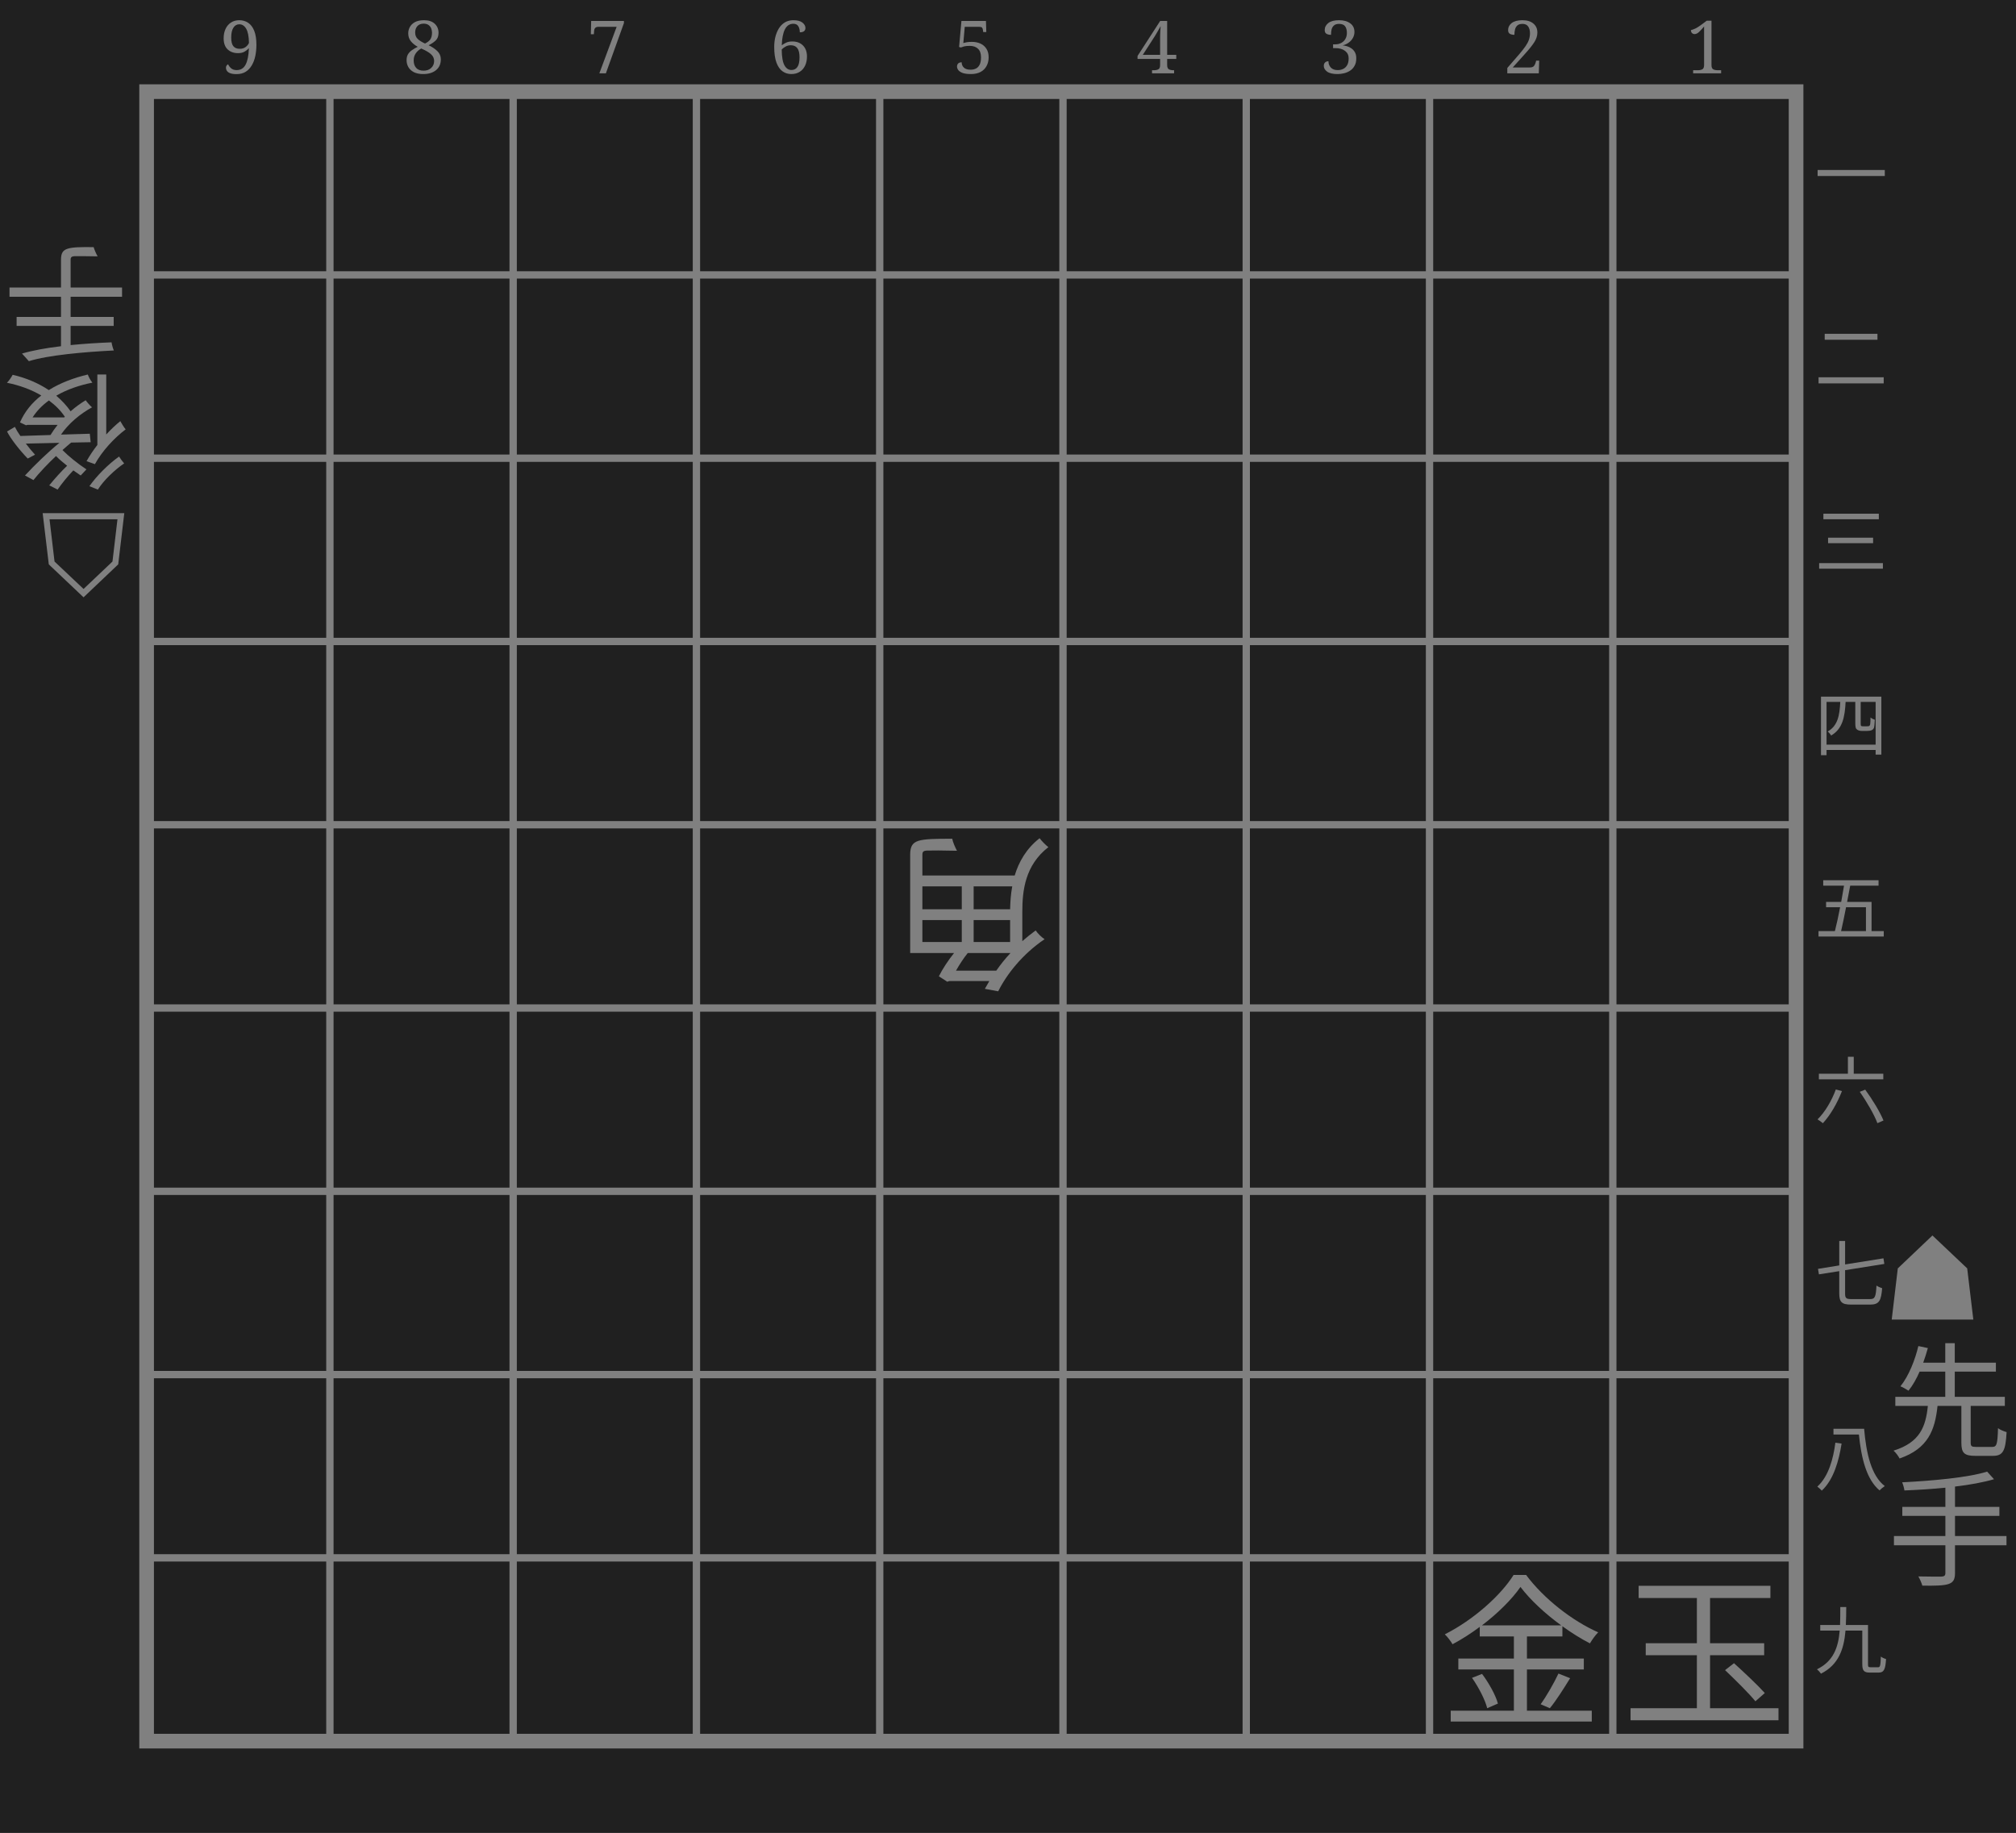
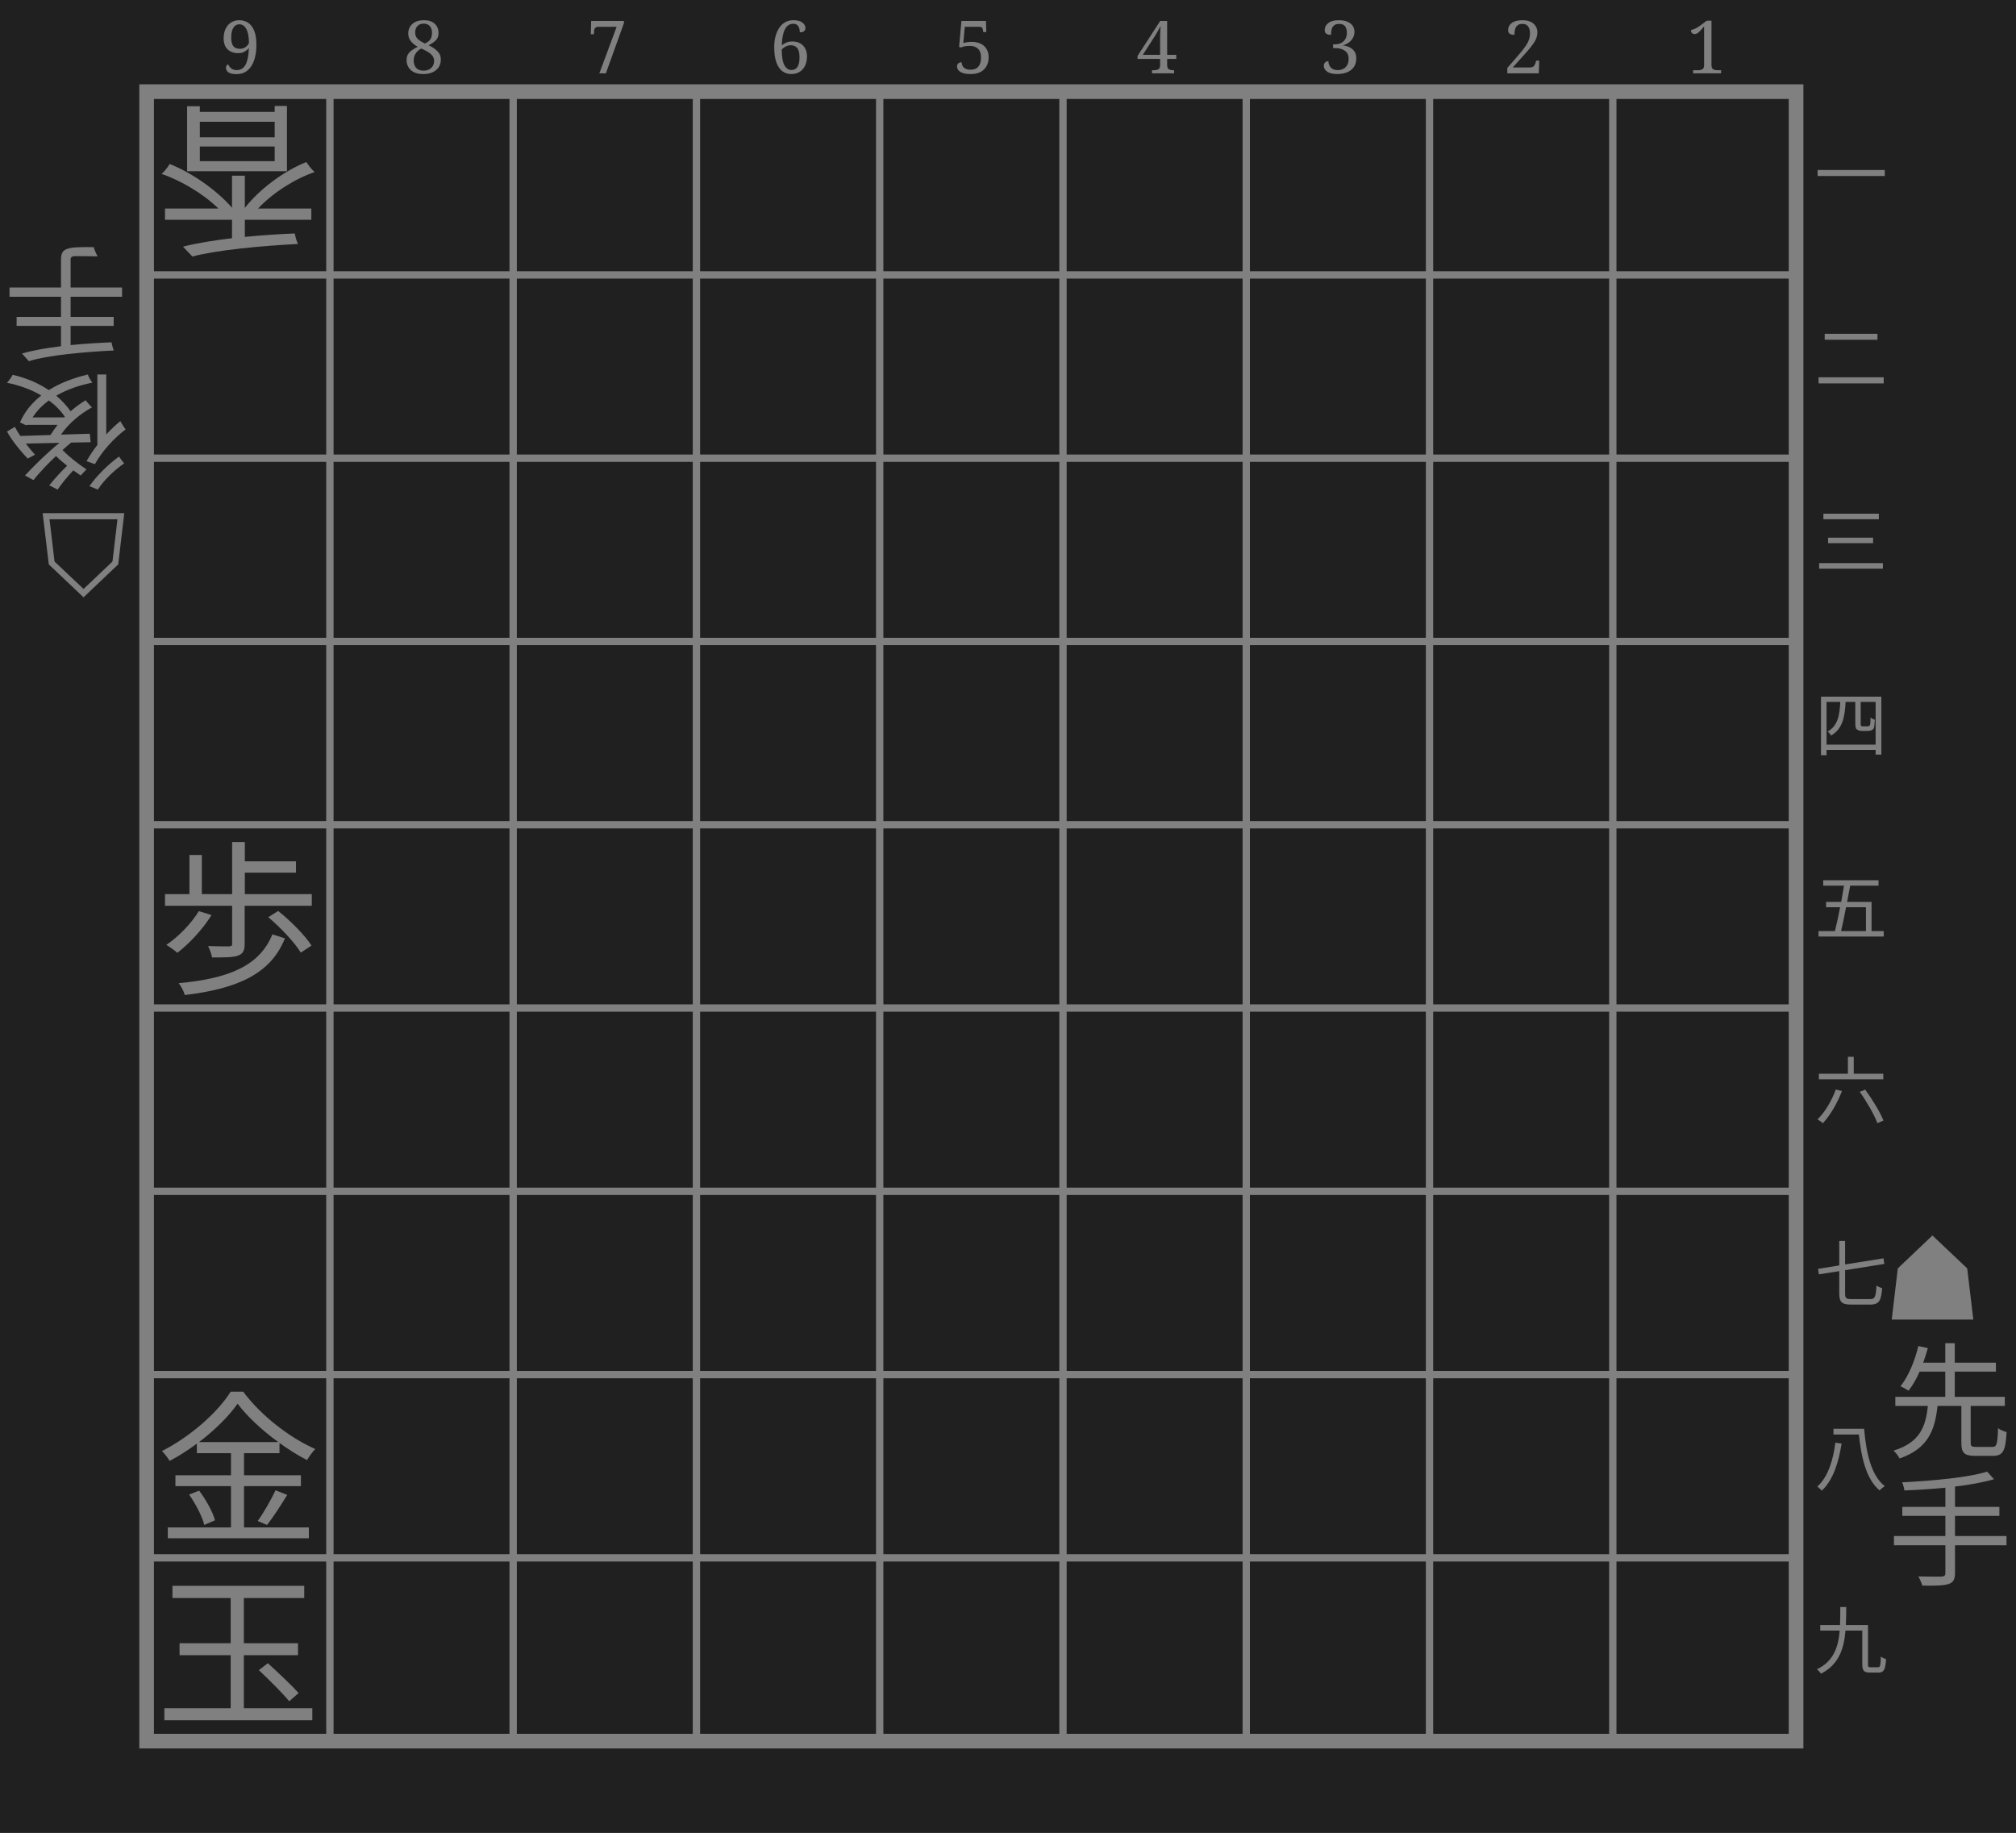
<svg xmlns="http://www.w3.org/2000/svg" baseProfile="full" height="500.0" version="1.1" width="550.0">
  <defs />
  <rect fill="#202020" height="500" width="575.0" x="0" y="0" />
  <g transform="scale(1.0)">
    <rect fill="#202020" height="500" width="550" x="0" y="0" />
    <g transform="translate(15,0) translate(25.0,25.0)">
      <g id="hlines" stroke="gray">
        <line stroke-width="2px" x1="0" x2="450" y1="50" y2="50" />
        <line stroke-width="2px" x1="0" x2="450" y1="100" y2="100" />
        <line stroke-width="2px" x1="0" x2="450" y1="150" y2="150" />
        <line stroke-width="2px" x1="0" x2="450" y1="200" y2="200" />
        <line stroke-width="2px" x1="0" x2="450" y1="250" y2="250" />
        <line stroke-width="2px" x1="0" x2="450" y1="300" y2="300" />
        <line stroke-width="2px" x1="0" x2="450" y1="350" y2="350" />
        <line stroke-width="2px" x1="0" x2="450" y1="400" y2="400" />
      </g>
      <g id="vline" stroke="gray">
        <line stroke-width="2px" x1="50" x2="50" y1="0" y2="450" />
        <line stroke-width="2px" x1="100" x2="100" y1="0" y2="450" />
        <line stroke-width="2px" x1="150" x2="150" y1="0" y2="450" />
        <line stroke-width="2px" x1="200" x2="200" y1="0" y2="450" />
        <line stroke-width="2px" x1="250" x2="250" y1="0" y2="450" />
        <line stroke-width="2px" x1="300" x2="300" y1="0" y2="450" />
        <line stroke-width="2px" x1="350" x2="350" y1="0" y2="450" />
        <line stroke-width="2px" x1="400" x2="400" y1="0" y2="450" />
      </g>
      <rect fill="none" height="450" stroke="gray" stroke-width="4px" width="450" x="0" y="0" />
      <g fill="gray" id="cord">
        <text font-family="Serif" font-size="20px" x="455.0" y="30.0">一</text>
        <text font-family="Serif" font-size="20px" x="420.0" y="-5.0">1</text>
        <text font-family="Serif" font-size="20px" x="455.0" y="80.0">二</text>
        <text font-family="Serif" font-size="20px" x="370.0" y="-5.0">2</text>
        <text font-family="Serif" font-size="20px" x="455.0" y="130.0">三</text>
        <text font-family="Serif" font-size="20px" x="320.0" y="-5.0">3</text>
        <text font-family="Serif" font-size="20px" x="455.0" y="180.0">四</text>
        <text font-family="Serif" font-size="20px" x="270.0" y="-5.0">4</text>
        <text font-family="Serif" font-size="20px" x="455.0" y="230">五</text>
        <text font-family="Serif" font-size="20px" x="220" y="-5.0">5</text>
        <text font-family="Serif" font-size="20px" x="455.0" y="280.0">六</text>
        <text font-family="Serif" font-size="20px" x="170.0" y="-5.0">6</text>
        <text font-family="Serif" font-size="20px" x="455.0" y="330.0">七</text>
        <text font-family="Serif" font-size="20px" x="120.0" y="-5.0">7</text>
        <text font-family="Serif" font-size="20px" x="455.0" y="380.0">八</text>
        <text font-family="Serif" font-size="20px" x="70.0" y="-5.0">8</text>
        <text font-family="Serif" font-size="20px" x="455.0" y="430.0">九</text>
        <text font-family="Serif" font-size="20px" x="20.0" y="-5.0">9</text>
      </g>
      <g>
-         <text fill="gray" font-family="Serif" font-size="45px" x="352.5" y="442.5">金</text>
-         <text fill="gray" font-family="Serif" font-size="45px" x="402.5" y="442.5">玉</text>
+         <text fill="gray" font-family="Serif" font-size="45px" x="2.5" y="242.5">歩</text>
+         <text fill="gray" font-family="Serif" font-size="45px" x="2.5" y="392.5">金</text>
+         <text fill="gray" font-family="Serif" font-size="45px" x="2.5" y="442.5">玉</text>
        <text fill="gray" font-family="Serif" font-size="34px" x="475.0" y="335.0">☗</text>
        <text fill="gray" font-family="Serif" font-size="34px" x="475.0" y="370.0">先</text>
        <text fill="gray" font-family="Serif" font-size="34px" x="475.0" y="405.0">手</text>
        <text fill="gray" font-family="Serif" font-size="34px" x="475.0" y="440" />
      </g>
      <g transform="rotate(180,225.0,225.0)">
-         <text fill="gray" font-family="Serif" font-size="45px" x="202.5" y="242.5">角</text>
+         <text fill="gray" font-family="Serif" font-size="45px" x="402.5" y="442.5">香</text>
        <text fill="gray" font-family="Serif" font-size="34px" x="455.0" y="335.0">☖</text>
        <text fill="gray" font-family="Serif" font-size="34px" x="455.0" y="370.0">後</text>
        <text fill="gray" font-family="Serif" font-size="34px" x="455.0" y="405.0">手</text>
        <text fill="gray" font-family="Serif" font-size="34px" x="455.0" y="440" />
      </g>
    </g>
  </g>
</svg>
